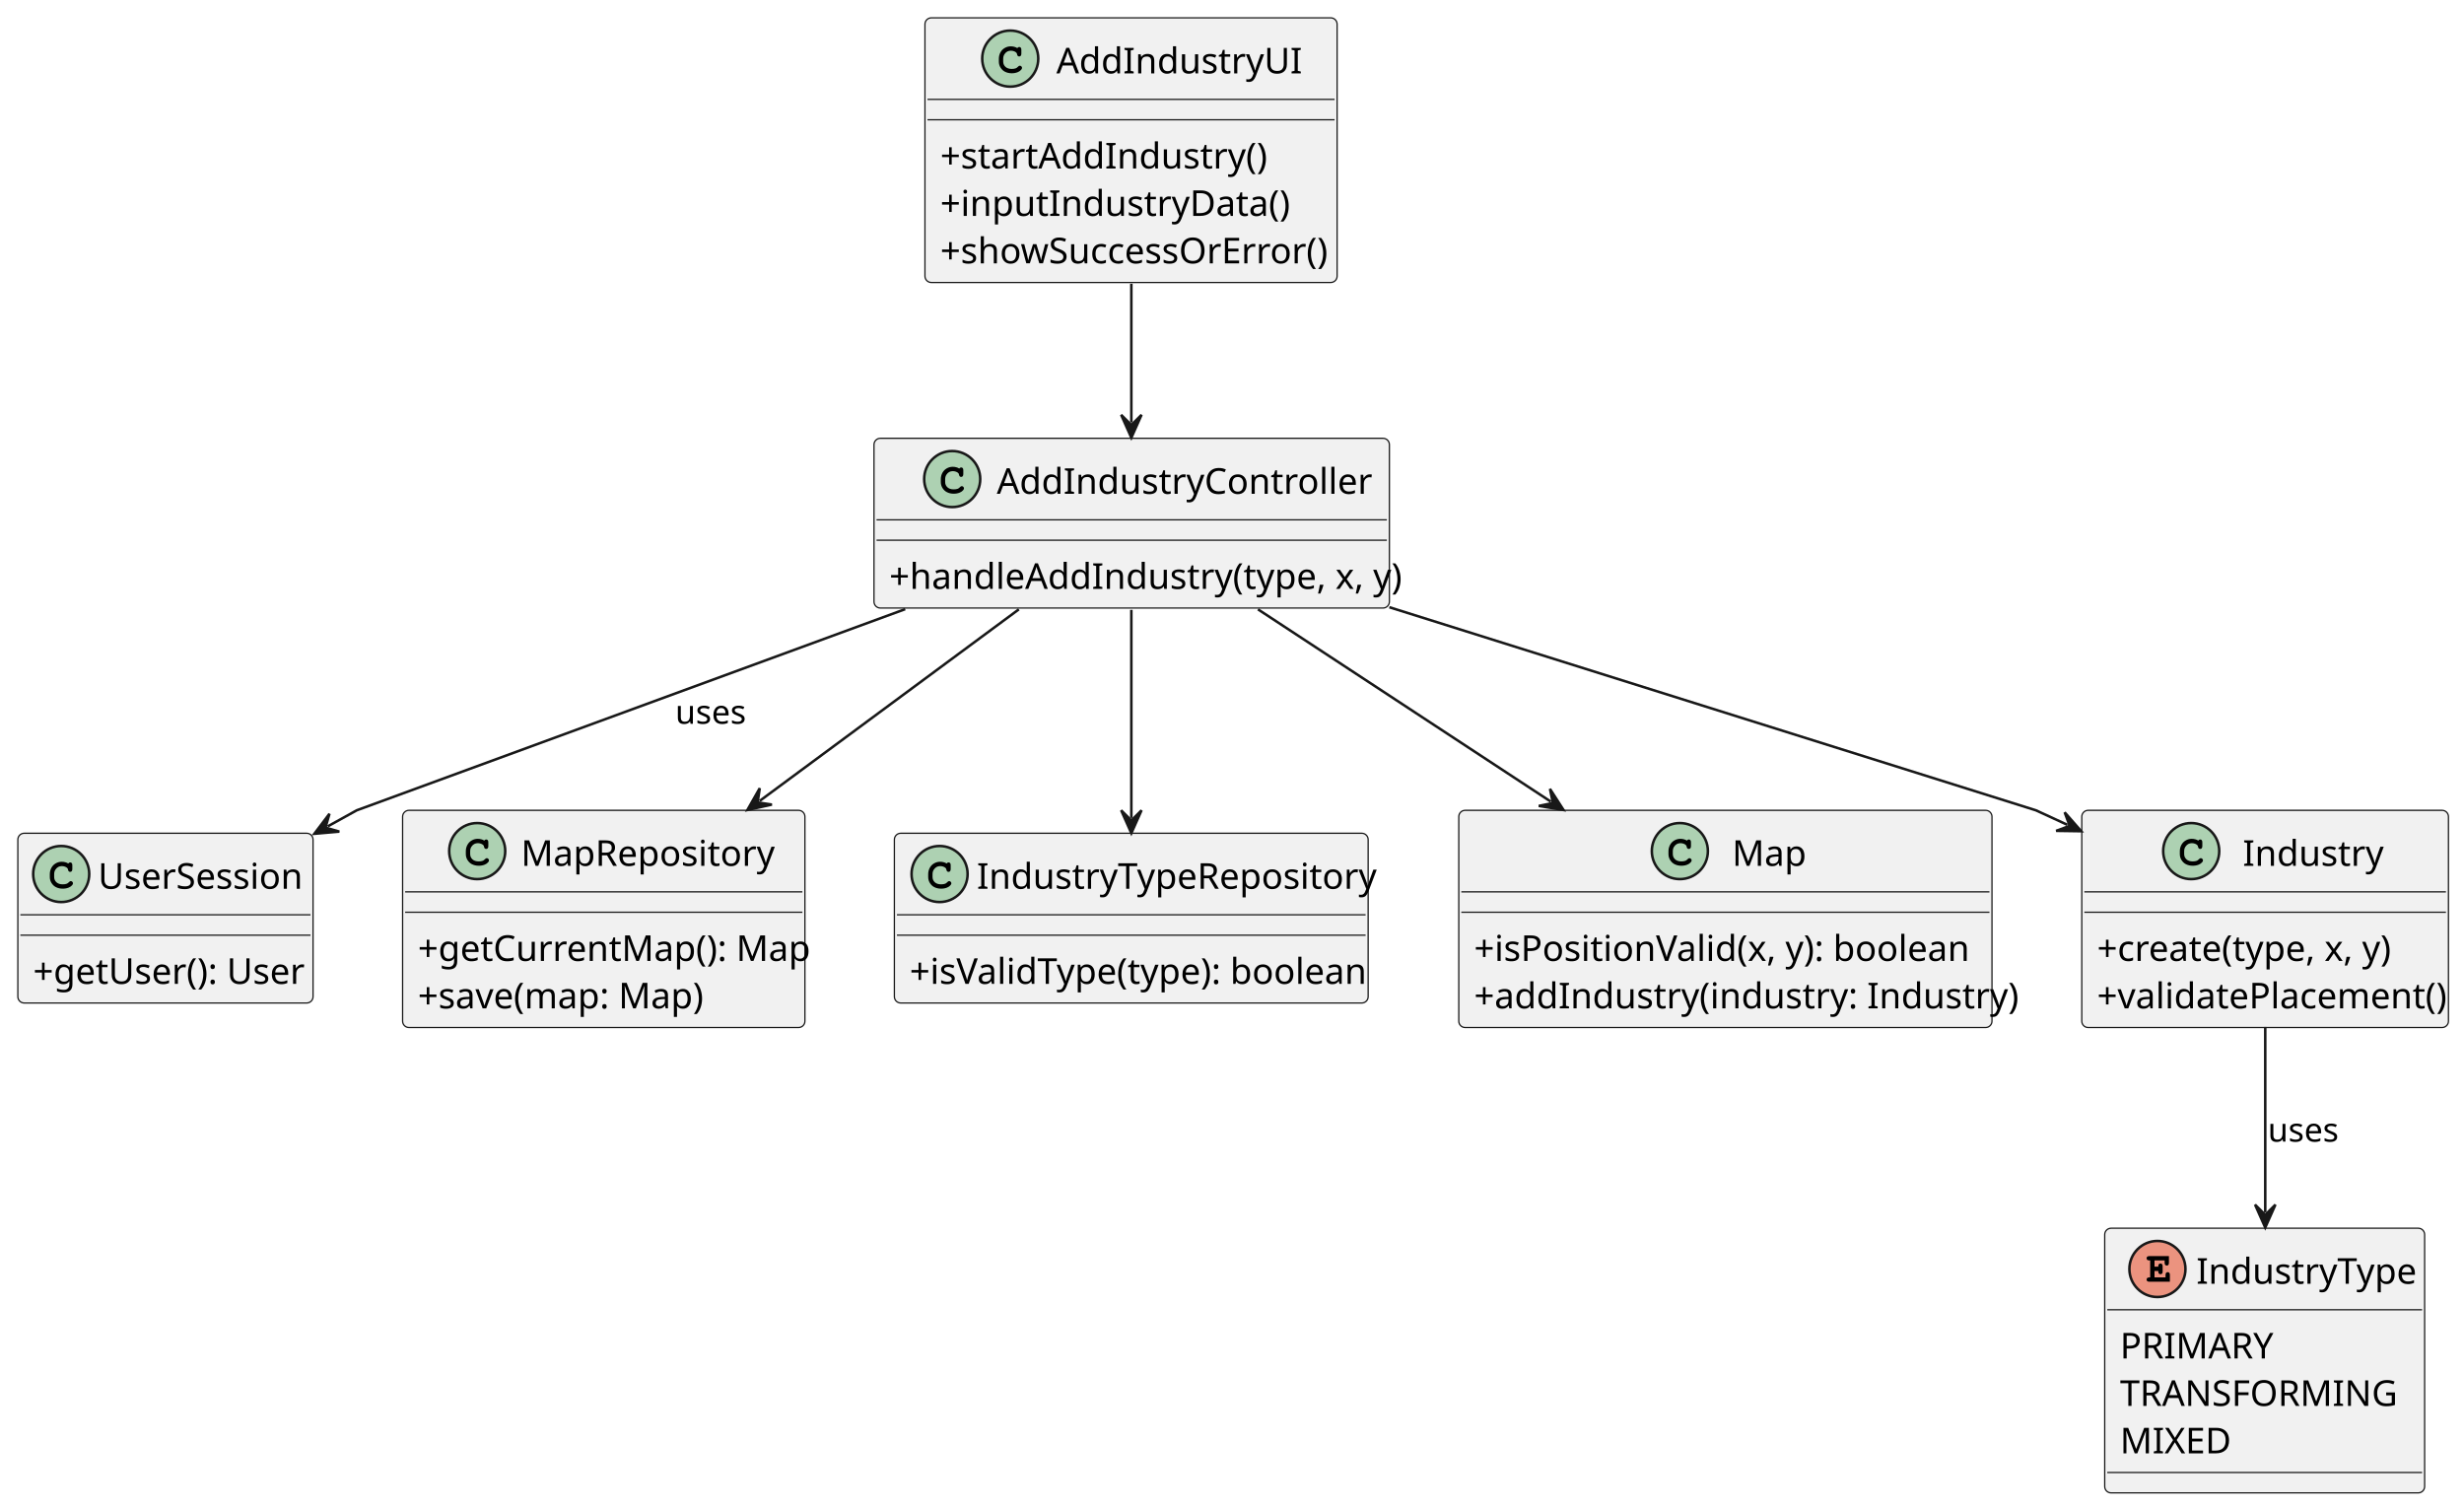
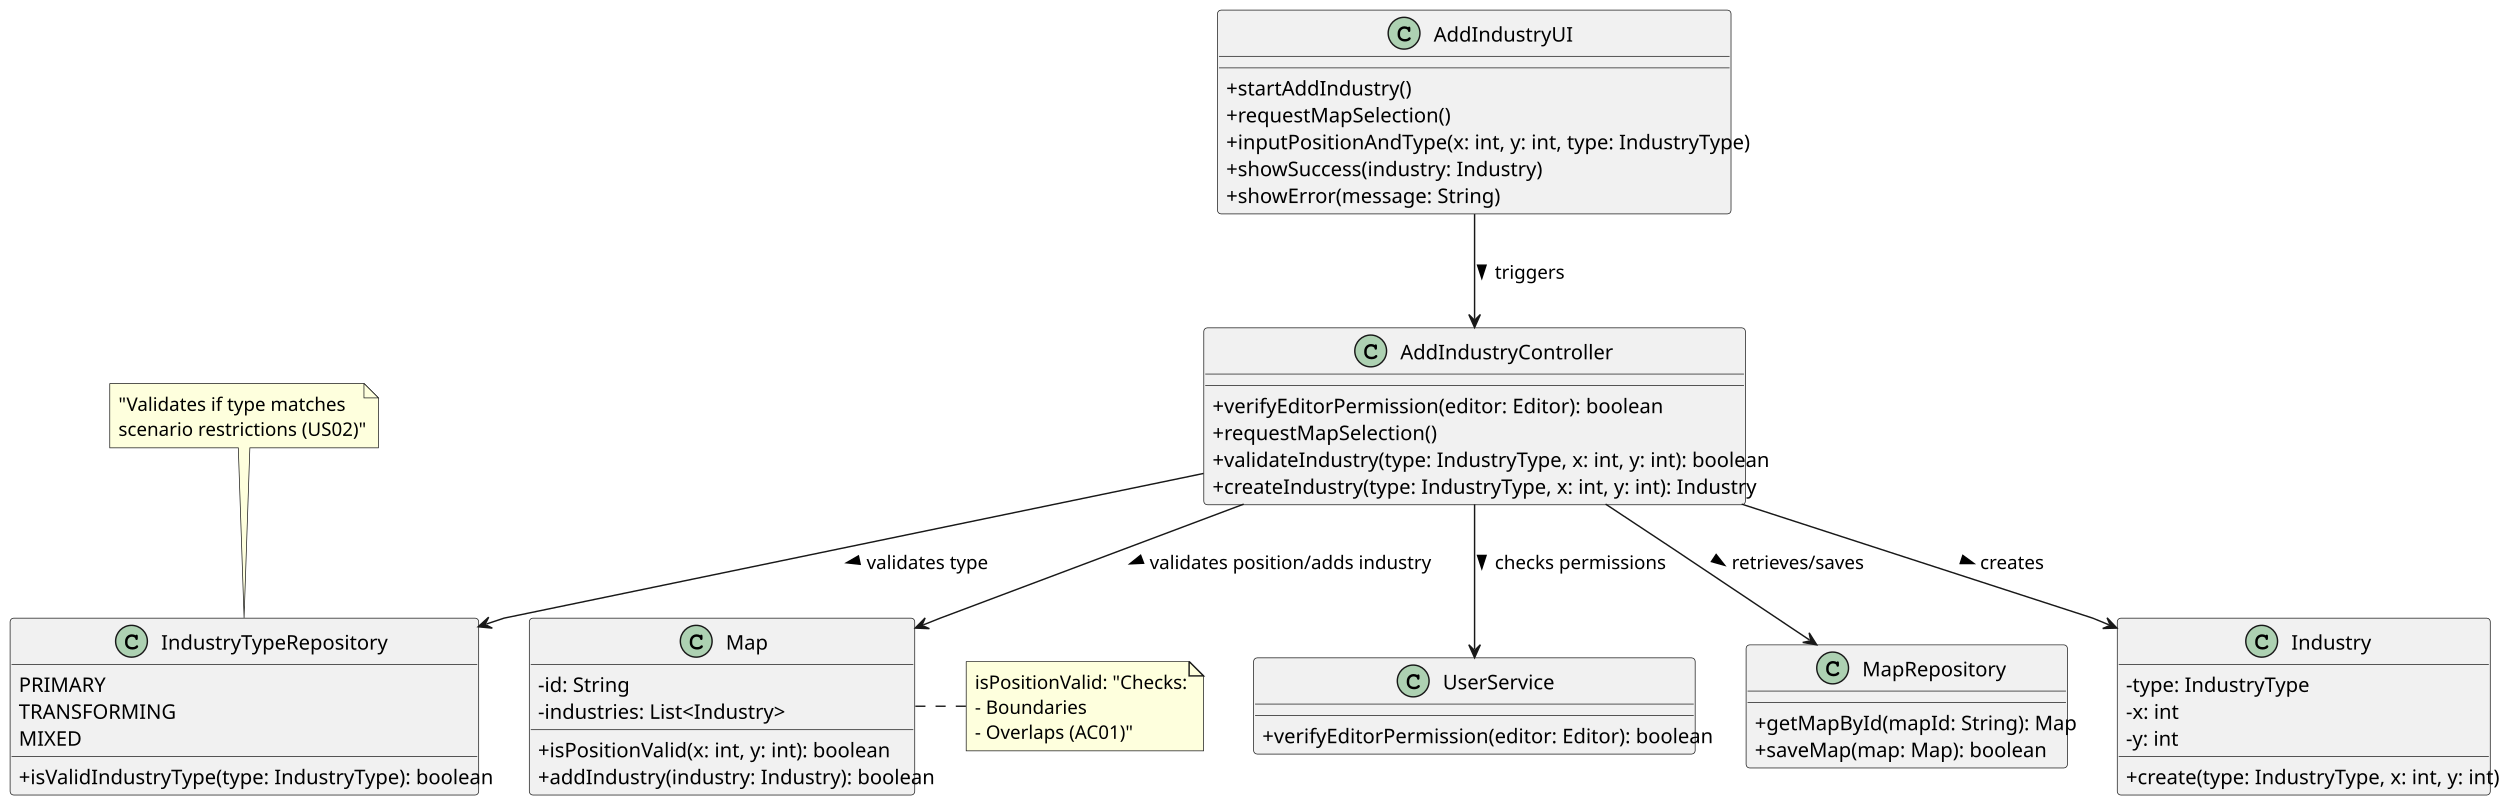
- <svg xmlns="http://www.w3.org/2000/svg" contentStyleType="text/css" height="592px" preserveAspectRatio="none" style="width:967px;height:592px;background:#FFFFFF;" version="1.1" viewBox="0 0 967 592" width="967px" zoomAndPan="magnify">
+ <svg xmlns="http://www.w3.org/2000/svg" contentStyleType="text/css" height="557px" preserveAspectRatio="none" style="width:1731px;height:557px;background:#FFFFFF;" version="1.1" viewBox="0 0 1731 557" width="1731px" zoomAndPan="magnify">
  <defs />
  <g>
    <g id="elem_AddIndustryUI">
-       <rect codeLine="13" fill="#F1F1F1" height="103.863" id="AddIndustryUI" rx="2.5" ry="2.5" style="stroke:#181818;stroke-width:0.5;" width="161.755" x="363" y="7" />
-       <ellipse cx="396.47" cy="23" fill="#ADD1B2" rx="11" ry="11" style="stroke:#181818;stroke-width:1.0;" />
-       <path d="M399.236,18.875 Q399.392,18.656 399.58,18.547 Q399.767,18.438 399.986,18.438 Q400.361,18.438 400.595,18.703 Q400.83,18.953 400.83,19.562 L400.83,21.016 Q400.83,21.625 400.595,21.891 Q400.361,22.156 399.986,22.156 Q399.642,22.156 399.439,21.953 Q399.236,21.766 399.127,21.25 Q399.08,20.891 398.892,20.703 Q398.564,20.328 397.955,20.109 Q397.345,19.891 396.72,19.891 Q395.955,19.891 395.314,20.219 Q394.689,20.547 394.189,21.297 Q393.705,22.047 393.705,23.078 L393.705,24.172 Q393.705,25.406 394.595,26.234 Q395.486,27.047 397.08,27.047 Q398.017,27.047 398.673,26.797 Q399.064,26.641 399.486,26.203 Q399.752,25.938 399.892,25.859 Q400.048,25.781 400.252,25.781 Q400.58,25.781 400.83,26.047 Q401.095,26.297 401.095,26.641 Q401.095,26.984 400.752,27.391 Q400.252,27.969 399.455,28.297 Q398.377,28.75 397.08,28.75 Q395.564,28.75 394.361,28.125 Q393.377,27.625 392.689,26.562 Q392.002,25.484 392.002,24.203 L392.002,23.047 Q392.002,21.719 392.611,20.578 Q393.236,19.422 394.33,18.812 Q395.423,18.188 396.658,18.188 Q397.392,18.188 398.033,18.359 Q398.689,18.516 399.236,18.875 Z " fill="#000000" />
-       <text fill="#000000" font-family="sans-serif" font-size="14" lengthAdjust="spacing" textLength="88.71" x="414.575" y="28.797">AddIndustryUI</text>
-       <line style="stroke:#181818;stroke-width:0.5;" x1="364" x2="523.755" y1="39" y2="39" />
-       <line style="stroke:#181818;stroke-width:0.5;" x1="364" x2="523.755" y1="47" y2="47" />
-       <text fill="#000000" font-family="sans-serif" font-size="14" lengthAdjust="spacing" textLength="119.438" x="369" y="66.107">+startAddIndustry()</text>
-       <text fill="#000000" font-family="sans-serif" font-size="14" lengthAdjust="spacing" textLength="127.231" x="369" y="84.728">+inputIndustryData()</text>
-       <text fill="#000000" font-family="sans-serif" font-size="14" lengthAdjust="spacing" textLength="149.755" x="369" y="103.35">+showSuccessOrError()</text>
+       <rect codeLine="8" fill="#F1F1F1" height="141.106" id="AddIndustryUI" rx="2.5" ry="2.5" style="stroke:#181818;stroke-width:0.5;" width="355.554" x="843" y="7" />
+       <ellipse cx="972.172" cy="23" fill="#ADD1B2" rx="11" ry="11" style="stroke:#181818;stroke-width:1.0;" />
+       <path d="M974.938,18.875 Q975.094,18.656 975.281,18.547 Q975.469,18.438 975.688,18.438 Q976.062,18.438 976.297,18.703 Q976.531,18.953 976.531,19.562 L976.531,21.016 Q976.531,21.625 976.297,21.891 Q976.062,22.156 975.688,22.156 Q975.344,22.156 975.141,21.953 Q974.938,21.766 974.828,21.25 Q974.781,20.891 974.594,20.703 Q974.266,20.328 973.656,20.109 Q973.047,19.891 972.422,19.891 Q971.656,19.891 971.016,20.219 Q970.391,20.547 969.891,21.297 Q969.406,22.047 969.406,23.078 L969.406,24.172 Q969.406,25.406 970.297,26.234 Q971.188,27.047 972.781,27.047 Q973.719,27.047 974.375,26.797 Q974.766,26.641 975.188,26.203 Q975.453,25.938 975.594,25.859 Q975.75,25.781 975.953,25.781 Q976.281,25.781 976.531,26.047 Q976.797,26.297 976.797,26.641 Q976.797,26.984 976.453,27.391 Q975.953,27.969 975.156,28.297 Q974.078,28.75 972.781,28.75 Q971.266,28.75 970.062,28.125 Q969.078,27.625 968.391,26.562 Q967.703,25.484 967.703,24.203 L967.703,23.047 Q967.703,21.719 968.312,20.578 Q968.938,19.422 970.031,18.812 Q971.125,18.188 972.359,18.188 Q973.094,18.188 973.734,18.359 Q974.391,18.516 974.938,18.875 Z " fill="#000000" />
+       <text fill="#000000" font-family="sans-serif" font-size="14" lengthAdjust="spacing" textLength="88.71" x="992.672" y="28.797">AddIndustryUI</text>
+       <line style="stroke:#181818;stroke-width:0.5;" x1="844" x2="1197.554" y1="39" y2="39" />
+       <line style="stroke:#181818;stroke-width:0.5;" x1="844" x2="1197.554" y1="47" y2="47" />
+       <text fill="#000000" font-family="sans-serif" font-size="14" lengthAdjust="spacing" textLength="119.438" x="849" y="66.107">+startAddIndustry()</text>
+       <text fill="#000000" font-family="sans-serif" font-size="14" lengthAdjust="spacing" textLength="149.023" x="849" y="84.728">+requestMapSelection()</text>
+       <text fill="#000000" font-family="sans-serif" font-size="14" lengthAdjust="spacing" textLength="343.554" x="849" y="103.35">+inputPositionAndType(x: int, y: int, type: IndustryType)</text>
+       <text fill="#000000" font-family="sans-serif" font-size="14" lengthAdjust="spacing" textLength="209.692" x="849" y="121.971">+showSuccess(industry: Industry)</text>
+       <text fill="#000000" font-family="sans-serif" font-size="14" lengthAdjust="spacing" textLength="182.451" x="849" y="140.592">+showError(message: String)</text>
    </g>
    <g id="elem_AddIndustryController">
-       <rect codeLine="19" fill="#F1F1F1" height="66.621" id="AddIndustryController" rx="2.5" ry="2.5" style="stroke:#181818;stroke-width:0.5;" width="202.272" x="343" y="172" />
-       <ellipse cx="373.692" cy="188" fill="#ADD1B2" rx="11" ry="11" style="stroke:#181818;stroke-width:1.0;" />
-       <path d="M376.458,183.875 Q376.614,183.656 376.802,183.547 Q376.989,183.438 377.208,183.438 Q377.583,183.438 377.817,183.703 Q378.052,183.953 378.052,184.562 L378.052,186.016 Q378.052,186.625 377.817,186.891 Q377.583,187.156 377.208,187.156 Q376.864,187.156 376.661,186.953 Q376.458,186.766 376.349,186.25 Q376.302,185.891 376.114,185.703 Q375.786,185.328 375.177,185.109 Q374.567,184.891 373.942,184.891 Q373.177,184.891 372.536,185.219 Q371.911,185.547 371.411,186.297 Q370.927,187.047 370.927,188.078 L370.927,189.172 Q370.927,190.406 371.817,191.234 Q372.708,192.047 374.302,192.047 Q375.239,192.047 375.896,191.797 Q376.286,191.641 376.708,191.203 Q376.974,190.938 377.114,190.859 Q377.271,190.781 377.474,190.781 Q377.802,190.781 378.052,191.047 Q378.317,191.297 378.317,191.641 Q378.317,191.984 377.974,192.391 Q377.474,192.969 376.677,193.297 Q375.599,193.75 374.302,193.75 Q372.786,193.75 371.583,193.125 Q370.599,192.625 369.911,191.562 Q369.224,190.484 369.224,189.203 L369.224,188.047 Q369.224,186.719 369.833,185.578 Q370.458,184.422 371.552,183.812 Q372.646,183.188 373.88,183.188 Q374.614,183.188 375.255,183.359 Q375.911,183.516 376.458,183.875 Z " fill="#000000" />
-       <text fill="#000000" font-family="sans-serif" font-size="14" lengthAdjust="spacing" textLength="135.399" x="391.18" y="193.797">AddIndustryController</text>
-       <line style="stroke:#181818;stroke-width:0.5;" x1="344" x2="544.271" y1="204" y2="204" />
-       <line style="stroke:#181818;stroke-width:0.5;" x1="344" x2="544.271" y1="212" y2="212" />
-       <text fill="#000000" font-family="sans-serif" font-size="14" lengthAdjust="spacing" textLength="190.272" x="349" y="231.107">+handleAddIndustry(type, x, y)</text>
+       <rect codeLine="16" fill="#F1F1F1" height="122.484" id="AddIndustryController" rx="2.5" ry="2.5" style="stroke:#181818;stroke-width:0.5;" width="375.016" x="833.5" y="227" />
+       <ellipse cx="949.058" cy="243" fill="#ADD1B2" rx="11" ry="11" style="stroke:#181818;stroke-width:1.0;" />
+       <path d="M951.824,238.875 Q951.98,238.656 952.168,238.547 Q952.355,238.438 952.574,238.438 Q952.949,238.438 953.183,238.703 Q953.418,238.953 953.418,239.562 L953.418,241.016 Q953.418,241.625 953.183,241.891 Q952.949,242.156 952.574,242.156 Q952.23,242.156 952.027,241.953 Q951.824,241.766 951.714,241.25 Q951.668,240.891 951.48,240.703 Q951.152,240.328 950.543,240.109 Q949.933,239.891 949.308,239.891 Q948.543,239.891 947.902,240.219 Q947.277,240.547 946.777,241.297 Q946.293,242.047 946.293,243.078 L946.293,244.172 Q946.293,245.406 947.183,246.234 Q948.074,247.047 949.668,247.047 Q950.605,247.047 951.261,246.797 Q951.652,246.641 952.074,246.203 Q952.339,245.938 952.48,245.859 Q952.636,245.781 952.839,245.781 Q953.168,245.781 953.418,246.047 Q953.683,246.297 953.683,246.641 Q953.683,246.984 953.339,247.391 Q952.839,247.969 952.043,248.297 Q950.964,248.75 949.668,248.75 Q948.152,248.75 946.949,248.125 Q945.964,247.625 945.277,246.562 Q944.589,245.484 944.589,244.203 L944.589,243.047 Q944.589,241.719 945.199,240.578 Q945.824,239.422 946.918,238.812 Q948.011,238.188 949.246,238.188 Q949.98,238.188 950.621,238.359 Q951.277,238.516 951.824,238.875 Z " fill="#000000" />
+       <text fill="#000000" font-family="sans-serif" font-size="14" lengthAdjust="spacing" textLength="135.399" x="969.558" y="248.797">AddIndustryController</text>
+       <line style="stroke:#181818;stroke-width:0.5;" x1="834.5" x2="1207.516" y1="259" y2="259" />
+       <line style="stroke:#181818;stroke-width:0.5;" x1="834.5" x2="1207.516" y1="267" y2="267" />
+       <text fill="#000000" font-family="sans-serif" font-size="14" lengthAdjust="spacing" textLength="293.74" x="839.5" y="286.107">+verifyEditorPermission(editor: Editor): boolean</text>
+       <text fill="#000000" font-family="sans-serif" font-size="14" lengthAdjust="spacing" textLength="149.023" x="839.5" y="304.728">+requestMapSelection()</text>
+       <text fill="#000000" font-family="sans-serif" font-size="14" lengthAdjust="spacing" textLength="363.016" x="839.5" y="323.35">+validateIndustry(type: IndustryType, x: int, y: int): boolean</text>
+       <text fill="#000000" font-family="sans-serif" font-size="14" lengthAdjust="spacing" textLength="353.644" x="839.5" y="341.971">+createIndustry(type: IndustryType, x: int, y: int): Industry</text>
    </g>
-     <g id="elem_UserSession">
-       <rect codeLine="23" fill="#F1F1F1" height="66.621" id="UserSession" rx="2.5" ry="2.5" style="stroke:#181818;stroke-width:0.5;" width="115.858" x="7" y="327" />
-       <ellipse cx="24.022" cy="343" fill="#ADD1B2" rx="11" ry="11" style="stroke:#181818;stroke-width:1.0;" />
-       <path d="M26.788,338.875 Q26.944,338.656 27.131,338.547 Q27.319,338.438 27.538,338.438 Q27.913,338.438 28.147,338.703 Q28.381,338.953 28.381,339.562 L28.381,341.016 Q28.381,341.625 28.147,341.891 Q27.913,342.156 27.538,342.156 Q27.194,342.156 26.991,341.953 Q26.788,341.766 26.678,341.25 Q26.631,340.891 26.444,340.703 Q26.116,340.328 25.506,340.109 Q24.897,339.891 24.272,339.891 Q23.506,339.891 22.866,340.219 Q22.241,340.547 21.741,341.297 Q21.256,342.047 21.256,343.078 L21.256,344.172 Q21.256,345.406 22.147,346.234 Q23.038,347.047 24.631,347.047 Q25.569,347.047 26.225,346.797 Q26.616,346.641 27.038,346.203 Q27.303,345.938 27.444,345.859 Q27.6,345.781 27.803,345.781 Q28.131,345.781 28.381,346.047 Q28.647,346.297 28.647,346.641 Q28.647,346.984 28.303,347.391 Q27.803,347.969 27.006,348.297 Q25.928,348.75 24.631,348.75 Q23.116,348.75 21.913,348.125 Q20.928,347.625 20.241,346.562 Q19.553,345.484 19.553,344.203 L19.553,343.047 Q19.553,341.719 20.163,340.578 Q20.788,339.422 21.881,338.812 Q22.975,338.188 24.209,338.188 Q24.944,338.188 25.584,338.359 Q26.241,338.516 26.788,338.875 Z " fill="#000000" />
-       <text fill="#000000" font-family="sans-serif" font-size="14" lengthAdjust="spacing" textLength="79.365" x="38.471" y="348.797">UserSession</text>
-       <line style="stroke:#181818;stroke-width:0.5;" x1="8" x2="121.858" y1="359" y2="359" />
-       <line style="stroke:#181818;stroke-width:0.5;" x1="8" x2="121.858" y1="367" y2="367" />
-       <text fill="#000000" font-family="sans-serif" font-size="14" lengthAdjust="spacing" textLength="103.858" x="13" y="386.107">+getUser(): User</text>
+     <g id="elem_UserService">
+       <rect codeLine="23" fill="#F1F1F1" height="66.621" id="UserService" rx="2.5" ry="2.5" style="stroke:#181818;stroke-width:0.5;" width="305.74" x="868" y="455.5" />
+       <ellipse cx="978.5" cy="471.5" fill="#ADD1B2" rx="11" ry="11" style="stroke:#181818;stroke-width:1.0;" />
+       <path d="M981.265,467.375 Q981.421,467.156 981.609,467.047 Q981.796,466.938 982.015,466.938 Q982.39,466.938 982.625,467.203 Q982.859,467.453 982.859,468.062 L982.859,469.516 Q982.859,470.125 982.625,470.391 Q982.39,470.656 982.015,470.656 Q981.671,470.656 981.468,470.453 Q981.265,470.266 981.156,469.75 Q981.109,469.391 980.921,469.203 Q980.593,468.828 979.984,468.609 Q979.375,468.391 978.75,468.391 Q977.984,468.391 977.343,468.719 Q976.718,469.047 976.218,469.797 Q975.734,470.547 975.734,471.578 L975.734,472.672 Q975.734,473.906 976.625,474.734 Q977.515,475.547 979.109,475.547 Q980.046,475.547 980.703,475.297 Q981.093,475.141 981.515,474.703 Q981.781,474.438 981.921,474.359 Q982.078,474.281 982.281,474.281 Q982.609,474.281 982.859,474.547 Q983.125,474.797 983.125,475.141 Q983.125,475.484 982.781,475.891 Q982.281,476.469 981.484,476.797 Q980.406,477.25 979.109,477.25 Q977.593,477.25 976.39,476.625 Q975.406,476.125 974.718,475.062 Q974.031,473.984 974.031,472.703 L974.031,471.547 Q974.031,470.219 974.64,469.078 Q975.265,467.922 976.359,467.312 Q977.453,466.688 978.687,466.688 Q979.421,466.688 980.062,466.859 Q980.718,467.016 981.265,467.375 Z " fill="#000000" />
+       <text fill="#000000" font-family="sans-serif" font-size="14" lengthAdjust="spacing" textLength="76.241" x="999" y="477.297">UserService</text>
+       <line style="stroke:#181818;stroke-width:0.5;" x1="869" x2="1172.74" y1="487.5" y2="487.5" />
+       <line style="stroke:#181818;stroke-width:0.5;" x1="869" x2="1172.74" y1="495.5" y2="495.5" />
+       <text fill="#000000" font-family="sans-serif" font-size="14" lengthAdjust="spacing" textLength="293.74" x="874" y="514.607">+verifyEditorPermission(editor: Editor): boolean</text>
    </g>
    <g id="elem_MapRepository">
-       <rect codeLine="27" fill="#F1F1F1" height="85.242" id="MapRepository" rx="2.5" ry="2.5" style="stroke:#181818;stroke-width:0.5;" width="157.893" x="158" y="318" />
-       <ellipse cx="187.284" cy="334" fill="#ADD1B2" rx="11" ry="11" style="stroke:#181818;stroke-width:1.0;" />
-       <path d="M190.049,329.875 Q190.205,329.656 190.393,329.547 Q190.58,329.438 190.799,329.438 Q191.174,329.438 191.409,329.703 Q191.643,329.953 191.643,330.562 L191.643,332.016 Q191.643,332.625 191.409,332.891 Q191.174,333.156 190.799,333.156 Q190.455,333.156 190.252,332.953 Q190.049,332.766 189.94,332.25 Q189.893,331.891 189.705,331.703 Q189.377,331.328 188.768,331.109 Q188.159,330.891 187.534,330.891 Q186.768,330.891 186.127,331.219 Q185.502,331.547 185.002,332.297 Q184.518,333.047 184.518,334.078 L184.518,335.172 Q184.518,336.406 185.409,337.234 Q186.299,338.047 187.893,338.047 Q188.83,338.047 189.487,337.797 Q189.877,337.641 190.299,337.203 Q190.565,336.938 190.705,336.859 Q190.862,336.781 191.065,336.781 Q191.393,336.781 191.643,337.047 Q191.909,337.297 191.909,337.641 Q191.909,337.984 191.565,338.391 Q191.065,338.969 190.268,339.297 Q189.19,339.75 187.893,339.75 Q186.377,339.75 185.174,339.125 Q184.19,338.625 183.502,337.562 Q182.815,336.484 182.815,335.203 L182.815,334.047 Q182.815,332.719 183.424,331.578 Q184.049,330.422 185.143,329.812 Q186.237,329.188 187.471,329.188 Q188.205,329.188 188.846,329.359 Q189.502,329.516 190.049,329.875 Z " fill="#000000" />
-       <text fill="#000000" font-family="sans-serif" font-size="14" lengthAdjust="spacing" textLength="94.151" x="204.458" y="339.797">MapRepository</text>
-       <line style="stroke:#181818;stroke-width:0.5;" x1="159" x2="314.893" y1="350" y2="350" />
-       <line style="stroke:#181818;stroke-width:0.5;" x1="159" x2="314.893" y1="358" y2="358" />
-       <text fill="#000000" font-family="sans-serif" font-size="14" lengthAdjust="spacing" textLength="145.893" x="164" y="377.107">+getCurrentMap(): Map</text>
-       <text fill="#000000" font-family="sans-serif" font-size="14" lengthAdjust="spacing" textLength="109.32" x="164" y="395.728">+save(map: Map)</text>
+       <rect codeLine="27" fill="#F1F1F1" height="85.242" id="MapRepository" rx="2.5" ry="2.5" style="stroke:#181818;stroke-width:0.5;" width="222.485" x="1209" y="446.5" />
+       <ellipse cx="1268.917" cy="462.5" fill="#ADD1B2" rx="11" ry="11" style="stroke:#181818;stroke-width:1.0;" />
+       <path d="M1271.683,458.375 Q1271.839,458.156 1272.026,458.047 Q1272.214,457.938 1272.433,457.938 Q1272.808,457.938 1273.042,458.203 Q1273.276,458.453 1273.276,459.062 L1273.276,460.516 Q1273.276,461.125 1273.042,461.391 Q1272.808,461.656 1272.433,461.656 Q1272.089,461.656 1271.886,461.453 Q1271.683,461.266 1271.573,460.75 Q1271.526,460.391 1271.339,460.203 Q1271.011,459.828 1270.401,459.609 Q1269.792,459.391 1269.167,459.391 Q1268.401,459.391 1267.761,459.719 Q1267.136,460.047 1266.636,460.797 Q1266.151,461.547 1266.151,462.578 L1266.151,463.672 Q1266.151,464.906 1267.042,465.734 Q1267.933,466.547 1269.526,466.547 Q1270.464,466.547 1271.12,466.297 Q1271.511,466.141 1271.933,465.703 Q1272.198,465.438 1272.339,465.359 Q1272.495,465.281 1272.698,465.281 Q1273.026,465.281 1273.276,465.547 Q1273.542,465.797 1273.542,466.141 Q1273.542,466.484 1273.198,466.891 Q1272.698,467.469 1271.901,467.797 Q1270.823,468.25 1269.526,468.25 Q1268.011,468.25 1266.808,467.625 Q1265.823,467.125 1265.136,466.062 Q1264.448,464.984 1264.448,463.703 L1264.448,462.547 Q1264.448,461.219 1265.058,460.078 Q1265.683,458.922 1266.776,458.312 Q1267.87,457.688 1269.104,457.688 Q1269.839,457.688 1270.479,457.859 Q1271.136,458.016 1271.683,458.375 Z " fill="#000000" />
+       <text fill="#000000" font-family="sans-serif" font-size="14" lengthAdjust="spacing" textLength="94.151" x="1289.417" y="468.297">MapRepository</text>
+       <line style="stroke:#181818;stroke-width:0.5;" x1="1210" x2="1430.485" y1="478.5" y2="478.5" />
+       <line style="stroke:#181818;stroke-width:0.5;" x1="1210" x2="1430.485" y1="486.5" y2="486.5" />
+       <text fill="#000000" font-family="sans-serif" font-size="14" lengthAdjust="spacing" textLength="210.485" x="1215" y="505.607">+getMapById(mapId: String): Map</text>
+       <text fill="#000000" font-family="sans-serif" font-size="14" lengthAdjust="spacing" textLength="194.161" x="1215" y="524.229">+saveMap(map: Map): boolean</text>
    </g>
    <g id="elem_IndustryTypeRepository">
-       <rect codeLine="32" fill="#F1F1F1" height="66.621" id="IndustryTypeRepository" rx="2.5" ry="2.5" style="stroke:#181818;stroke-width:0.5;" width="185.934" x="351" y="327" />
-       <ellipse cx="368.742" cy="343" fill="#ADD1B2" rx="11" ry="11" style="stroke:#181818;stroke-width:1.0;" />
-       <path d="M371.507,338.875 Q371.664,338.656 371.851,338.547 Q372.039,338.438 372.257,338.438 Q372.632,338.438 372.867,338.703 Q373.101,338.953 373.101,339.562 L373.101,341.016 Q373.101,341.625 372.867,341.891 Q372.632,342.156 372.257,342.156 Q371.914,342.156 371.711,341.953 Q371.507,341.766 371.398,341.25 Q371.351,340.891 371.164,340.703 Q370.836,340.328 370.226,340.109 Q369.617,339.891 368.992,339.891 Q368.226,339.891 367.586,340.219 Q366.961,340.547 366.461,341.297 Q365.976,342.047 365.976,343.078 L365.976,344.172 Q365.976,345.406 366.867,346.234 Q367.757,347.047 369.351,347.047 Q370.289,347.047 370.945,346.797 Q371.336,346.641 371.757,346.203 Q372.023,345.938 372.164,345.859 Q372.32,345.781 372.523,345.781 Q372.851,345.781 373.101,346.047 Q373.367,346.297 373.367,346.641 Q373.367,346.984 373.023,347.391 Q372.523,347.969 371.726,348.297 Q370.648,348.75 369.351,348.75 Q367.836,348.75 366.632,348.125 Q365.648,347.625 364.961,346.562 Q364.273,345.484 364.273,344.203 L364.273,343.047 Q364.273,341.719 364.882,340.578 Q365.507,339.422 366.601,338.812 Q367.695,338.188 368.929,338.188 Q369.664,338.188 370.304,338.359 Q370.961,338.516 371.507,338.875 Z " fill="#000000" />
-       <text fill="#000000" font-family="sans-serif" font-size="14" lengthAdjust="spacing" textLength="147.841" x="383.351" y="348.797">IndustryTypeRepository</text>
-       <line style="stroke:#181818;stroke-width:0.5;" x1="352" x2="535.934" y1="359" y2="359" />
-       <line style="stroke:#181818;stroke-width:0.5;" x1="352" x2="535.934" y1="367" y2="367" />
-       <text fill="#000000" font-family="sans-serif" font-size="14" lengthAdjust="spacing" textLength="173.934" x="357" y="386.107">+isValidType(type): boolean</text>
+       <rect codeLine="32" fill="#F1F1F1" height="122.484" id="IndustryTypeRepository" rx="2.5" ry="2.5" style="stroke:#181818;stroke-width:0.5;" width="324.437" x="7" y="428" />
+       <ellipse cx="91.048" cy="444" fill="#ADD1B2" rx="11" ry="11" style="stroke:#181818;stroke-width:1.0;" />
+       <path d="M93.814,439.875 Q93.97,439.656 94.157,439.547 Q94.345,439.438 94.564,439.438 Q94.939,439.438 95.173,439.703 Q95.407,439.953 95.407,440.562 L95.407,442.016 Q95.407,442.625 95.173,442.891 Q94.939,443.156 94.564,443.156 Q94.22,443.156 94.017,442.953 Q93.814,442.766 93.704,442.25 Q93.657,441.891 93.47,441.703 Q93.142,441.328 92.532,441.109 Q91.923,440.891 91.298,440.891 Q90.532,440.891 89.892,441.219 Q89.267,441.547 88.767,442.297 Q88.282,443.047 88.282,444.078 L88.282,445.172 Q88.282,446.406 89.173,447.234 Q90.064,448.047 91.657,448.047 Q92.595,448.047 93.251,447.797 Q93.642,447.641 94.064,447.203 Q94.329,446.938 94.47,446.859 Q94.626,446.781 94.829,446.781 Q95.157,446.781 95.407,447.047 Q95.673,447.297 95.673,447.641 Q95.673,447.984 95.329,448.391 Q94.829,448.969 94.032,449.297 Q92.954,449.75 91.657,449.75 Q90.142,449.75 88.939,449.125 Q87.954,448.625 87.267,447.562 Q86.579,446.484 86.579,445.203 L86.579,444.047 Q86.579,442.719 87.189,441.578 Q87.814,440.422 88.907,439.812 Q90.001,439.188 91.235,439.188 Q91.97,439.188 92.61,439.359 Q93.267,439.516 93.814,439.875 Z " fill="#000000" />
+       <text fill="#000000" font-family="sans-serif" font-size="14" lengthAdjust="spacing" textLength="147.841" x="111.548" y="449.797">IndustryTypeRepository</text>
+       <line style="stroke:#181818;stroke-width:0.5;" x1="8" x2="330.437" y1="460" y2="460" />
+       <text fill="#000000" font-family="sans-serif" font-size="14" lengthAdjust="spacing" textLength="63.786" x="13" y="479.107">PRIMARY</text>
+       <text fill="#000000" font-family="sans-serif" font-size="14" lengthAdjust="spacing" textLength="113.552" x="13" y="497.728">TRANSFORMING</text>
+       <text fill="#000000" font-family="sans-serif" font-size="14" lengthAdjust="spacing" textLength="44.338" x="13" y="516.35">MIXED</text>
+       <line style="stroke:#181818;stroke-width:0.5;" x1="8" x2="330.437" y1="523.863" y2="523.863" />
+       <text fill="#000000" font-family="sans-serif" font-size="14" lengthAdjust="spacing" textLength="312.437" x="13" y="542.971">+isValidIndustryType(type: IndustryType): boolean</text>
    </g>
    <g id="elem_Map">
-       <rect codeLine="36" fill="#F1F1F1" height="85.242" id="Map" rx="2.5" ry="2.5" style="stroke:#181818;stroke-width:0.5;" width="209.258" x="572.5" y="318" />
-       <ellipse cx="659.262" cy="334" fill="#ADD1B2" rx="11" ry="11" style="stroke:#181818;stroke-width:1.0;" />
-       <path d="M662.027,329.875 Q662.184,329.656 662.371,329.547 Q662.559,329.438 662.777,329.438 Q663.152,329.438 663.387,329.703 Q663.621,329.953 663.621,330.562 L663.621,332.016 Q663.621,332.625 663.387,332.891 Q663.152,333.156 662.777,333.156 Q662.434,333.156 662.231,332.953 Q662.027,332.766 661.918,332.25 Q661.871,331.891 661.684,331.703 Q661.356,331.328 660.746,331.109 Q660.137,330.891 659.512,330.891 Q658.746,330.891 658.106,331.219 Q657.481,331.547 656.981,332.297 Q656.496,333.047 656.496,334.078 L656.496,335.172 Q656.496,336.406 657.387,337.234 Q658.277,338.047 659.871,338.047 Q660.809,338.047 661.465,337.797 Q661.856,337.641 662.277,337.203 Q662.543,336.938 662.684,336.859 Q662.84,336.781 663.043,336.781 Q663.371,336.781 663.621,337.047 Q663.887,337.297 663.887,337.641 Q663.887,337.984 663.543,338.391 Q663.043,338.969 662.246,339.297 Q661.168,339.75 659.871,339.75 Q658.356,339.75 657.152,339.125 Q656.168,338.625 655.481,337.562 Q654.793,336.484 654.793,335.203 L654.793,334.047 Q654.793,332.719 655.402,331.578 Q656.027,330.422 657.121,329.812 Q658.215,329.188 659.449,329.188 Q660.184,329.188 660.824,329.359 Q661.481,329.516 662.027,329.875 Z " fill="#000000" />
-       <text fill="#000000" font-family="sans-serif" font-size="14" lengthAdjust="spacing" textLength="27.234" x="679.762" y="339.797">Map</text>
-       <line style="stroke:#181818;stroke-width:0.5;" x1="573.5" x2="780.758" y1="350" y2="350" />
-       <line style="stroke:#181818;stroke-width:0.5;" x1="573.5" x2="780.758" y1="358" y2="358" />
-       <text fill="#000000" font-family="sans-serif" font-size="14" lengthAdjust="spacing" textLength="187.934" x="578.5" y="377.107">+isPositionValid(x, y): boolean</text>
-       <text fill="#000000" font-family="sans-serif" font-size="14" lengthAdjust="spacing" textLength="197.258" x="578.5" y="395.728">+addIndustry(industry: Industry)</text>
+       <rect codeLine="39" fill="#F1F1F1" height="122.484" id="Map" rx="2.5" ry="2.5" style="stroke:#181818;stroke-width:0.5;" width="266.864" x="366.5" y="428" />
+       <ellipse cx="482.065" cy="444" fill="#ADD1B2" rx="11" ry="11" style="stroke:#181818;stroke-width:1.0;" />
+       <path d="M484.831,439.875 Q484.987,439.656 485.174,439.547 Q485.362,439.438 485.581,439.438 Q485.956,439.438 486.19,439.703 Q486.424,439.953 486.424,440.562 L486.424,442.016 Q486.424,442.625 486.19,442.891 Q485.956,443.156 485.581,443.156 Q485.237,443.156 485.034,442.953 Q484.831,442.766 484.721,442.25 Q484.674,441.891 484.487,441.703 Q484.159,441.328 483.549,441.109 Q482.94,440.891 482.315,440.891 Q481.549,440.891 480.909,441.219 Q480.284,441.547 479.784,442.297 Q479.299,443.047 479.299,444.078 L479.299,445.172 Q479.299,446.406 480.19,447.234 Q481.081,448.047 482.674,448.047 Q483.612,448.047 484.268,447.797 Q484.659,447.641 485.081,447.203 Q485.346,446.938 485.487,446.859 Q485.643,446.781 485.846,446.781 Q486.174,446.781 486.424,447.047 Q486.69,447.297 486.69,447.641 Q486.69,447.984 486.346,448.391 Q485.846,448.969 485.049,449.297 Q483.971,449.75 482.674,449.75 Q481.159,449.75 479.956,449.125 Q478.971,448.625 478.284,447.562 Q477.596,446.484 477.596,445.203 L477.596,444.047 Q477.596,442.719 478.206,441.578 Q478.831,440.422 479.924,439.812 Q481.018,439.188 482.252,439.188 Q482.987,439.188 483.627,439.359 Q484.284,439.516 484.831,439.875 Z " fill="#000000" />
+       <text fill="#000000" font-family="sans-serif" font-size="14" lengthAdjust="spacing" textLength="27.234" x="502.565" y="449.797">Map</text>
+       <line style="stroke:#181818;stroke-width:0.5;" x1="367.5" x2="632.364" y1="460" y2="460" />
+       <text fill="#000000" font-family="sans-serif" font-size="14" lengthAdjust="spacing" textLength="59.91" x="372.5" y="479.107">-id: String</text>
+       <text fill="#000000" font-family="sans-serif" font-size="14" lengthAdjust="spacing" textLength="160.296" x="372.5" y="497.728">-industries: List&lt;Industry&gt;</text>
+       <line style="stroke:#181818;stroke-width:0.5;" x1="367.5" x2="632.364" y1="505.242" y2="505.242" />
+       <text fill="#000000" font-family="sans-serif" font-size="14" lengthAdjust="spacing" textLength="233.065" x="372.5" y="524.35">+isPositionValid(x: int, y: int): boolean</text>
+       <text fill="#000000" font-family="sans-serif" font-size="14" lengthAdjust="spacing" textLength="254.864" x="372.5" y="542.971">+addIndustry(industry: Industry): boolean</text>
    </g>
    <g id="elem_Industry">
-       <rect codeLine="41" fill="#F1F1F1" height="85.242" id="Industry" rx="2.5" ry="2.5" style="stroke:#181818;stroke-width:0.5;" width="143.899" x="817" y="318" />
-       <ellipse cx="859.945" cy="334" fill="#ADD1B2" rx="11" ry="11" style="stroke:#181818;stroke-width:1.0;" />
-       <path d="M862.71,329.875 Q862.867,329.656 863.054,329.547 Q863.242,329.438 863.46,329.438 Q863.835,329.438 864.07,329.703 Q864.304,329.953 864.304,330.562 L864.304,332.016 Q864.304,332.625 864.07,332.891 Q863.835,333.156 863.46,333.156 Q863.117,333.156 862.914,332.953 Q862.71,332.766 862.601,332.25 Q862.554,331.891 862.367,331.703 Q862.039,331.328 861.429,331.109 Q860.82,330.891 860.195,330.891 Q859.429,330.891 858.789,331.219 Q858.164,331.547 857.664,332.297 Q857.179,333.047 857.179,334.078 L857.179,335.172 Q857.179,336.406 858.07,337.234 Q858.96,338.047 860.554,338.047 Q861.492,338.047 862.148,337.797 Q862.539,337.641 862.96,337.203 Q863.226,336.938 863.367,336.859 Q863.523,336.781 863.726,336.781 Q864.054,336.781 864.304,337.047 Q864.57,337.297 864.57,337.641 Q864.57,337.984 864.226,338.391 Q863.726,338.969 862.929,339.297 Q861.851,339.75 860.554,339.75 Q859.039,339.75 857.835,339.125 Q856.851,338.625 856.164,337.562 Q855.476,336.484 855.476,335.203 L855.476,334.047 Q855.476,332.719 856.085,331.578 Q856.71,330.422 857.804,329.812 Q858.898,329.188 860.132,329.188 Q860.867,329.188 861.507,329.359 Q862.164,329.516 862.71,329.875 Z " fill="#000000" />
-       <text fill="#000000" font-family="sans-serif" font-size="14" lengthAdjust="spacing" textLength="49.8" x="880.155" y="339.797">Industry</text>
-       <line style="stroke:#181818;stroke-width:0.5;" x1="818" x2="959.899" y1="350" y2="350" />
-       <line style="stroke:#181818;stroke-width:0.5;" x1="818" x2="959.899" y1="358" y2="358" />
-       <text fill="#000000" font-family="sans-serif" font-size="14" lengthAdjust="spacing" textLength="112.431" x="823" y="377.107">+create(type, x, y)</text>
-       <text fill="#000000" font-family="sans-serif" font-size="14" lengthAdjust="spacing" textLength="131.899" x="823" y="395.728">+validatePlacement()</text>
+       <rect codeLine="46" fill="#F1F1F1" height="122.484" id="Industry" rx="2.5" ry="2.5" style="stroke:#181818;stroke-width:0.5;" width="258.265" x="1466" y="428" />
+       <ellipse cx="1565.982" cy="444" fill="#ADD1B2" rx="11" ry="11" style="stroke:#181818;stroke-width:1.0;" />
+       <path d="M1568.748,439.875 Q1568.904,439.656 1569.092,439.547 Q1569.279,439.438 1569.498,439.438 Q1569.873,439.438 1570.107,439.703 Q1570.342,439.953 1570.342,440.562 L1570.342,442.016 Q1570.342,442.625 1570.107,442.891 Q1569.873,443.156 1569.498,443.156 Q1569.154,443.156 1568.951,442.953 Q1568.748,442.766 1568.639,442.25 Q1568.592,441.891 1568.404,441.703 Q1568.076,441.328 1567.467,441.109 Q1566.857,440.891 1566.232,440.891 Q1565.467,440.891 1564.826,441.219 Q1564.201,441.547 1563.701,442.297 Q1563.217,443.047 1563.217,444.078 L1563.217,445.172 Q1563.217,446.406 1564.107,447.234 Q1564.998,448.047 1566.592,448.047 Q1567.529,448.047 1568.186,447.797 Q1568.576,447.641 1568.998,447.203 Q1569.264,446.938 1569.404,446.859 Q1569.561,446.781 1569.764,446.781 Q1570.092,446.781 1570.342,447.047 Q1570.607,447.297 1570.607,447.641 Q1570.607,447.984 1570.264,448.391 Q1569.764,448.969 1568.967,449.297 Q1567.889,449.75 1566.592,449.75 Q1565.076,449.75 1563.873,449.125 Q1562.889,448.625 1562.201,447.562 Q1561.514,446.484 1561.514,445.203 L1561.514,444.047 Q1561.514,442.719 1562.123,441.578 Q1562.748,440.422 1563.842,439.812 Q1564.936,439.188 1566.17,439.188 Q1566.904,439.188 1567.545,439.359 Q1568.201,439.516 1568.748,439.875 Z " fill="#000000" />
+       <text fill="#000000" font-family="sans-serif" font-size="14" lengthAdjust="spacing" textLength="49.8" x="1586.482" y="449.797">Industry</text>
+       <line style="stroke:#181818;stroke-width:0.5;" x1="1467" x2="1723.265" y1="460" y2="460" />
+       <text fill="#000000" font-family="sans-serif" font-size="14" lengthAdjust="spacing" textLength="119.827" x="1472" y="479.107">-type: IndustryType</text>
+       <text fill="#000000" font-family="sans-serif" font-size="14" lengthAdjust="spacing" textLength="34.227" x="1472" y="497.728">-x: int</text>
+       <text fill="#000000" font-family="sans-serif" font-size="14" lengthAdjust="spacing" textLength="34.227" x="1472" y="516.35">-y: int</text>
+       <line style="stroke:#181818;stroke-width:0.5;" x1="1467" x2="1723.265" y1="523.863" y2="523.863" />
+       <text fill="#000000" font-family="sans-serif" font-size="14" lengthAdjust="spacing" textLength="246.265" x="1472" y="542.971">+create(type: IndustryType, x: int, y: int)</text>
    </g>
-     <g id="elem_IndustryType">
-       <rect codeLine="46" fill="#F1F1F1" height="103.863" id="IndustryType" rx="2.5" ry="2.5" style="stroke:#181818;stroke-width:0.5;" width="125.552" x="826" y="482" />
-       <ellipse cx="846.683" cy="498" fill="#EB937F" rx="11" ry="11" style="stroke:#181818;stroke-width:1.0;" />
-       <path d="M845.542,498.797 L845.542,501.297 L849.87,501.297 L849.87,500.375 Q849.87,499.766 850.104,499.5 Q850.354,499.234 850.729,499.234 Q851.104,499.234 851.339,499.5 Q851.573,499.766 851.573,500.375 L851.573,503 L843.573,503 Q842.948,503 842.683,502.766 Q842.433,502.531 842.433,502.141 Q842.433,501.766 842.698,501.531 Q842.964,501.297 843.573,501.297 L843.839,501.297 L843.839,494.641 L843.573,494.641 Q842.948,494.641 842.683,494.406 Q842.433,494.172 842.433,493.781 Q842.433,493.406 842.683,493.172 Q842.948,492.938 843.573,492.938 L851.198,492.938 L851.198,495.531 Q851.198,496.141 850.964,496.406 Q850.745,496.656 850.354,496.656 Q849.979,496.656 849.745,496.406 Q849.511,496.141 849.511,495.531 L849.511,494.641 L845.542,494.641 L845.542,497.094 L847.026,497.094 Q847.026,496.438 847.151,496.25 Q847.417,495.844 847.886,495.844 Q848.261,495.844 848.495,496.109 Q848.729,496.359 848.729,496.969 L848.729,498.938 Q848.729,499.484 848.604,499.672 Q848.339,500.062 847.886,500.062 Q847.417,500.062 847.151,499.656 Q847.026,499.469 847.026,498.797 L845.542,498.797 Z " fill="#000000" />
-       <text fill="#000000" font-family="sans-serif" font-size="14" lengthAdjust="spacing" textLength="80.924" x="861.945" y="503.797">IndustryType</text>
-       <line style="stroke:#181818;stroke-width:0.5;" x1="827" x2="950.552" y1="514" y2="514" />
-       <text fill="#000000" font-family="sans-serif" font-size="14" lengthAdjust="spacing" textLength="63.786" x="832" y="533.107">PRIMARY</text>
-       <text fill="#000000" font-family="sans-serif" font-size="14" lengthAdjust="spacing" textLength="113.552" x="832" y="551.729">TRANSFORMING</text>
-       <text fill="#000000" font-family="sans-serif" font-size="14" lengthAdjust="spacing" textLength="44.338" x="832" y="570.35">MIXED</text>
-       <line style="stroke:#181818;stroke-width:0.5;" x1="827" x2="950.552" y1="577.863" y2="577.863" />
+     <g id="elem_GMN15">
+       <path d="M76,265.5 L76,310.082 A0,0 0 0 0 76,310.082 L165,310.082 L169,427.86 L173,310.082 L262.001,310.082 A0,0 0 0 0 262.001,310.082 L262.001,275.5 L252.001,265.5 L76,265.5 A0,0 0 0 0 76,265.5 " fill="#FEFFDD" style="stroke:#181818;stroke-width:0.5;" />
+       <path d="M252.001,265.5 L252.001,275.5 L262.001,275.5 L252.001,265.5 " fill="#FEFFDD" style="stroke:#181818;stroke-width:0.5;" />
+       <text fill="#000000" font-family="sans-serif" font-size="13" lengthAdjust="spacing" textLength="149.132" x="82" y="284.528">"Validates if type matches</text>
+       <text fill="#000000" font-family="sans-serif" font-size="13" lengthAdjust="spacing" textLength="165.001" x="82" y="301.819">scenario restrictions (US02)"</text>
+     </g>
+     <g id="elem_GMN18">
+       <path d="M669,458 L669,519.873 L833.343,519.873 L833.343,468 L823.343,458 L669,458 " fill="#FEFFDD" style="stroke:#181818;stroke-width:0.5;" />
+       <path d="M823.343,458 L823.343,468 L833.343,468 L823.343,458 " fill="#FEFFDD" style="stroke:#181818;stroke-width:1.0;" />
+       <text fill="#000000" font-family="sans-serif" font-size="13" lengthAdjust="spacing" textLength="143.343" x="675" y="477.028">isPositionValid: "Checks:</text>
+       <text fill="#000000" font-family="sans-serif" font-size="13" lengthAdjust="spacing" textLength="73.709" x="675" y="494.319">- Boundaries</text>
+       <text fill="#000000" font-family="sans-serif" font-size="13" lengthAdjust="spacing" textLength="109.364" x="675" y="511.61">- Overlaps (AC01)"</text>
    </g>
    <g id="link_AddIndustryUI_AddIndustryController">
-       <path codeLine="52" d="M444,111.35 C444,131.47 444,147.95 444,165.79 " fill="none" id="AddIndustryUI-to-AddIndustryController" style="stroke:#181818;stroke-width:1.0;" />
-       <polygon fill="#181818" points="444,171.79,448,162.79,444,166.79,440,162.79,444,171.79" style="stroke:#181818;stroke-width:1.0;" />
+       <path codeLine="55" d="M1021,148.22 C1021,173.67 1021,196.22 1021,220.77 " fill="none" id="AddIndustryUI-to-AddIndustryController" style="stroke:#181818;stroke-width:1.0;" />
+       <polygon fill="#181818" points="1021,226.77,1025,217.77,1021,221.77,1017,217.77,1021,226.77" style="stroke:#181818;stroke-width:1.0;" />
+       <polygon fill="#000000" points="1026,192.645,1028.939,183.6,1023.061,183.6,1026,192.645" style="stroke:#000000;stroke-width:1.0;" />
+       <text fill="#000000" font-family="sans-serif" font-size="13" lengthAdjust="spacing" textLength="43.348" x="1035" y="193.028">triggers</text>
+     </g>
+     <g id="link_AddIndustryController_UserService">
+       <path codeLine="56" d="M1021,349.25 C1021,384.14 1021,420.7 1021,449.41 " fill="none" id="AddIndustryController-to-UserService" style="stroke:#181818;stroke-width:1.0;" />
+       <polygon fill="#181818" points="1021,455.41,1025,446.41,1021,450.41,1017,446.41,1021,455.41" style="stroke:#181818;stroke-width:1.0;" />
+       <polygon fill="#000000" points="1026,393.646,1028.939,384.6,1023.061,384.6,1026,393.646" style="stroke:#000000;stroke-width:1.0;" />
+       <text fill="#000000" font-family="sans-serif" font-size="13" lengthAdjust="spacing" textLength="113.426" x="1035" y="394.028">checks permissions</text>
    </g>
    <g id="link_AddIndustryController_MapRepository">
-       <path codeLine="53" d="M399.85,239.13 C368.74,262.13 331.645,289.543 298.135,314.313 " fill="none" id="AddIndustryController-to-MapRepository" style="stroke:#181818;stroke-width:1.0;" />
-       <polygon fill="#181818" points="293.31,317.88,302.925,315.747,297.331,314.908,298.17,309.314,293.31,317.88" style="stroke:#181818;stroke-width:1.0;" />
+       <path codeLine="57" d="M1111.71,349.03 C1136.66,365.54 1157,379 1157,379 C1157,379 1206.862,412.345 1252.922,443.145 " fill="none" id="AddIndustryController-to-MapRepository" style="stroke:#181818;stroke-width:1.0;" />
+       <polygon fill="#181818" points="1257.91,446.48,1252.652,438.152,1253.754,443.701,1248.205,444.802,1257.91,446.48" style="stroke:#181818;stroke-width:1.0;" />
+       <polygon fill="#000000" points="1194.161,391.418,1188.264,383.957,1185.004,388.848,1194.161,391.418" style="stroke:#000000;stroke-width:1.0;" />
+       <text fill="#000000" font-family="sans-serif" font-size="13" lengthAdjust="spacing" textLength="87.42" x="1199" y="394.028">retrieves/saves</text>
    </g>
    <g id="link_AddIndustryController_IndustryTypeRepository">
-       <path codeLine="54" d="M444,239.32 C444,265.22 444,295.17 444,320.99 " fill="none" id="AddIndustryController-to-IndustryTypeRepository" style="stroke:#181818;stroke-width:1.0;" />
-       <polygon fill="#181818" points="444,326.99,448,317.99,444,321.99,440,317.99,444,326.99" style="stroke:#181818;stroke-width:1.0;" />
+       <path codeLine="58" d="M833.36,327.81 C634.54,368.94 349,428 349,428 C349,428 347.823,428.394 336.773,432.074 " fill="none" id="AddIndustryController-to-IndustryTypeRepository" style="stroke:#181818;stroke-width:1.0;" />
+       <polygon fill="#181818" points="331.08,433.97,340.883,434.921,335.824,432.39,338.355,427.331,331.08,433.97" style="stroke:#181818;stroke-width:1.0;" />
+       <polygon fill="#000000" points="586.107,389.673,595.563,390.69,594.355,384.938,586.107,389.673" style="stroke:#000000;stroke-width:1.0;" />
+       <text fill="#000000" font-family="sans-serif" font-size="13" lengthAdjust="spacing" textLength="79.492" x="600" y="394.028">validates type</text>
    </g>
    <g id="link_AddIndustryController_Map">
-       <path codeLine="55" d="M493.7,239.13 C528.72,262.13 570.874,289.817 608.604,314.587 " fill="none" id="AddIndustryController-to-Map" style="stroke:#181818;stroke-width:1.0;" />
-       <polygon fill="#181818" points="613.62,317.88,608.292,309.597,609.44,315.136,603.901,316.284,613.62,317.88" style="stroke:#181818;stroke-width:1.0;" />
+       <path codeLine="59" d="M861.13,349.06 C761.06,386.65 651,428 651,428 C651,428 649.856,428.455 639.256,432.665 " fill="none" id="AddIndustryController-to-Map" style="stroke:#181818;stroke-width:1.0;" />
+       <polygon fill="#181818" points="633.68,434.88,643.521,435.275,638.327,433.034,640.568,427.84,633.68,434.88" style="stroke:#181818;stroke-width:1.0;" />
+       <polygon fill="#000000" points="782.321,390.409,791.822,389.969,789.749,384.469,782.321,390.409" style="stroke:#000000;stroke-width:1.0;" />
+       <text fill="#000000" font-family="sans-serif" font-size="13" lengthAdjust="spacing" textLength="180.661" x="796" y="394.028">validates position/adds industry</text>
    </g>
    <g id="link_AddIndustryController_Industry">
-       <path codeLine="56" d="M545.25,238.3 C650.18,271.26 799,318 799,318 C799,318 800.873,318.855 811.333,323.685 " fill="none" id="AddIndustryController-to-Industry" style="stroke:#181818;stroke-width:1.0;" />
-       <polygon fill="#181818" points="816.78,326.2,810.286,318.796,812.241,324.104,806.932,326.058,816.78,326.2" style="stroke:#181818;stroke-width:1.0;" />
+       <path codeLine="60" d="M1205.93,349.06 C1321.68,386.65 1449,428 1449,428 C1449,428 1449.95,428.39 1460.2,432.6 " fill="none" id="AddIndustryController-to-Industry" style="stroke:#181818;stroke-width:1.0;" />
+       <polygon fill="#181818" points="1465.75,434.88,1458.945,427.76,1461.125,432.98,1455.905,435.161,1465.75,434.88" style="stroke:#181818;stroke-width:1.0;" />
+       <polygon fill="#000000" points="1366.75,390.206,1359.074,384.591,1357.24,390.175,1366.75,390.206" style="stroke:#000000;stroke-width:1.0;" />
+       <text fill="#000000" font-family="sans-serif" font-size="13" lengthAdjust="spacing" textLength="42.631" x="1371" y="394.028">creates</text>
    </g>
-     <g id="link_AddIndustryController_UserSession">
-       <path codeLine="57" d="M355.25,239.05 C265.52,271.96 140,318 140,318 C140,318 138.289,318.943 128.609,324.303 " fill="none" id="AddIndustryController-to-UserSession" style="stroke:#181818;stroke-width:1.0;" />
-       <polygon fill="#181818" points="123.36,327.21,133.171,326.35,127.734,324.788,129.296,319.351,123.36,327.21" style="stroke:#181818;stroke-width:1.0;" />
-       <text fill="#000000" font-family="sans-serif" font-size="13" lengthAdjust="spacing" textLength="27.46" x="265" y="284.028">uses</text>
-     </g>
-     <g id="link_Industry_IndustryType">
-       <path codeLine="58" d="M889,403.02 C889,426.71 889,450.6 889,475.75 " fill="none" id="Industry-to-IndustryType" style="stroke:#181818;stroke-width:1.0;" />
-       <polygon fill="#181818" points="889,481.75,893,472.75,889,476.75,885,472.75,889,481.75" style="stroke:#181818;stroke-width:1.0;" />
-       <text fill="#000000" font-family="sans-serif" font-size="13" lengthAdjust="spacing" textLength="27.46" x="890" y="448.028">uses</text>
+     <g id="link_Map_GMN18">
+       <path d="M633.78,489 C651.6,489 667.33,489 667.33,489 C667.33,489 667.84,489 668.79,489 " fill="none" id="Map-GMN18" style="stroke:#181818;stroke-width:1.0;stroke-dasharray:7.0,7.0;" />
    </g>
  </g>
</svg>
